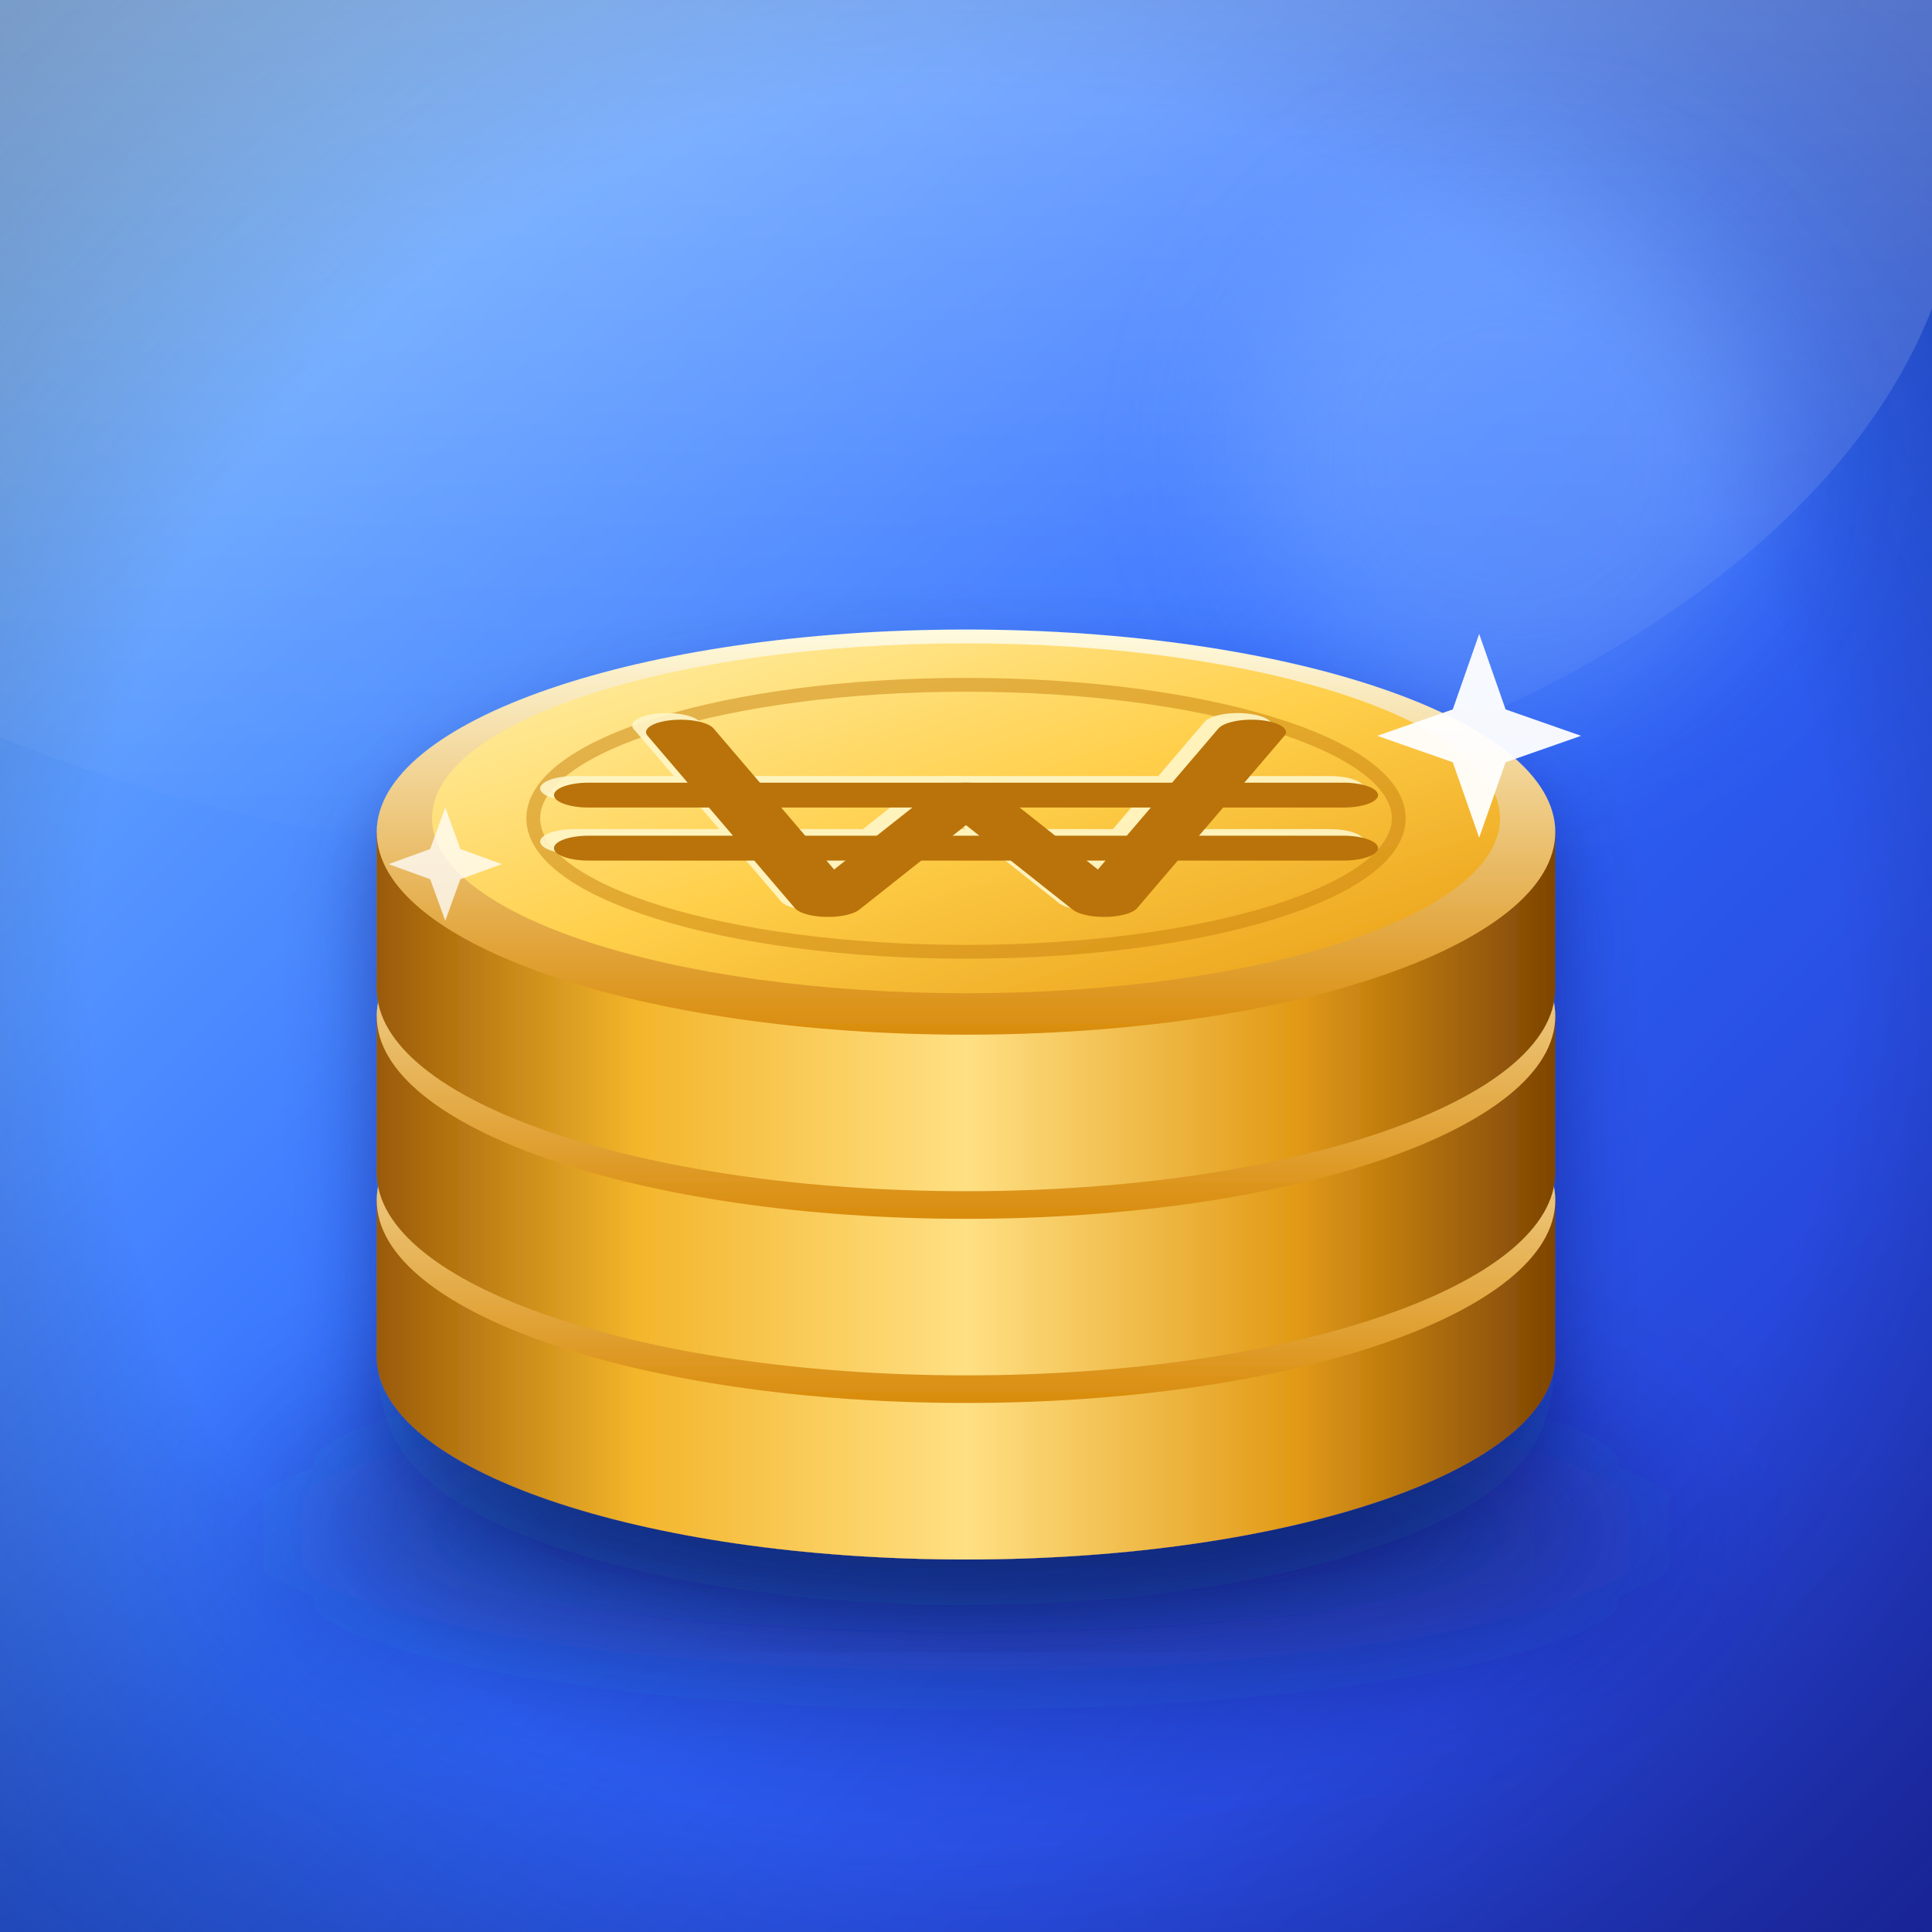
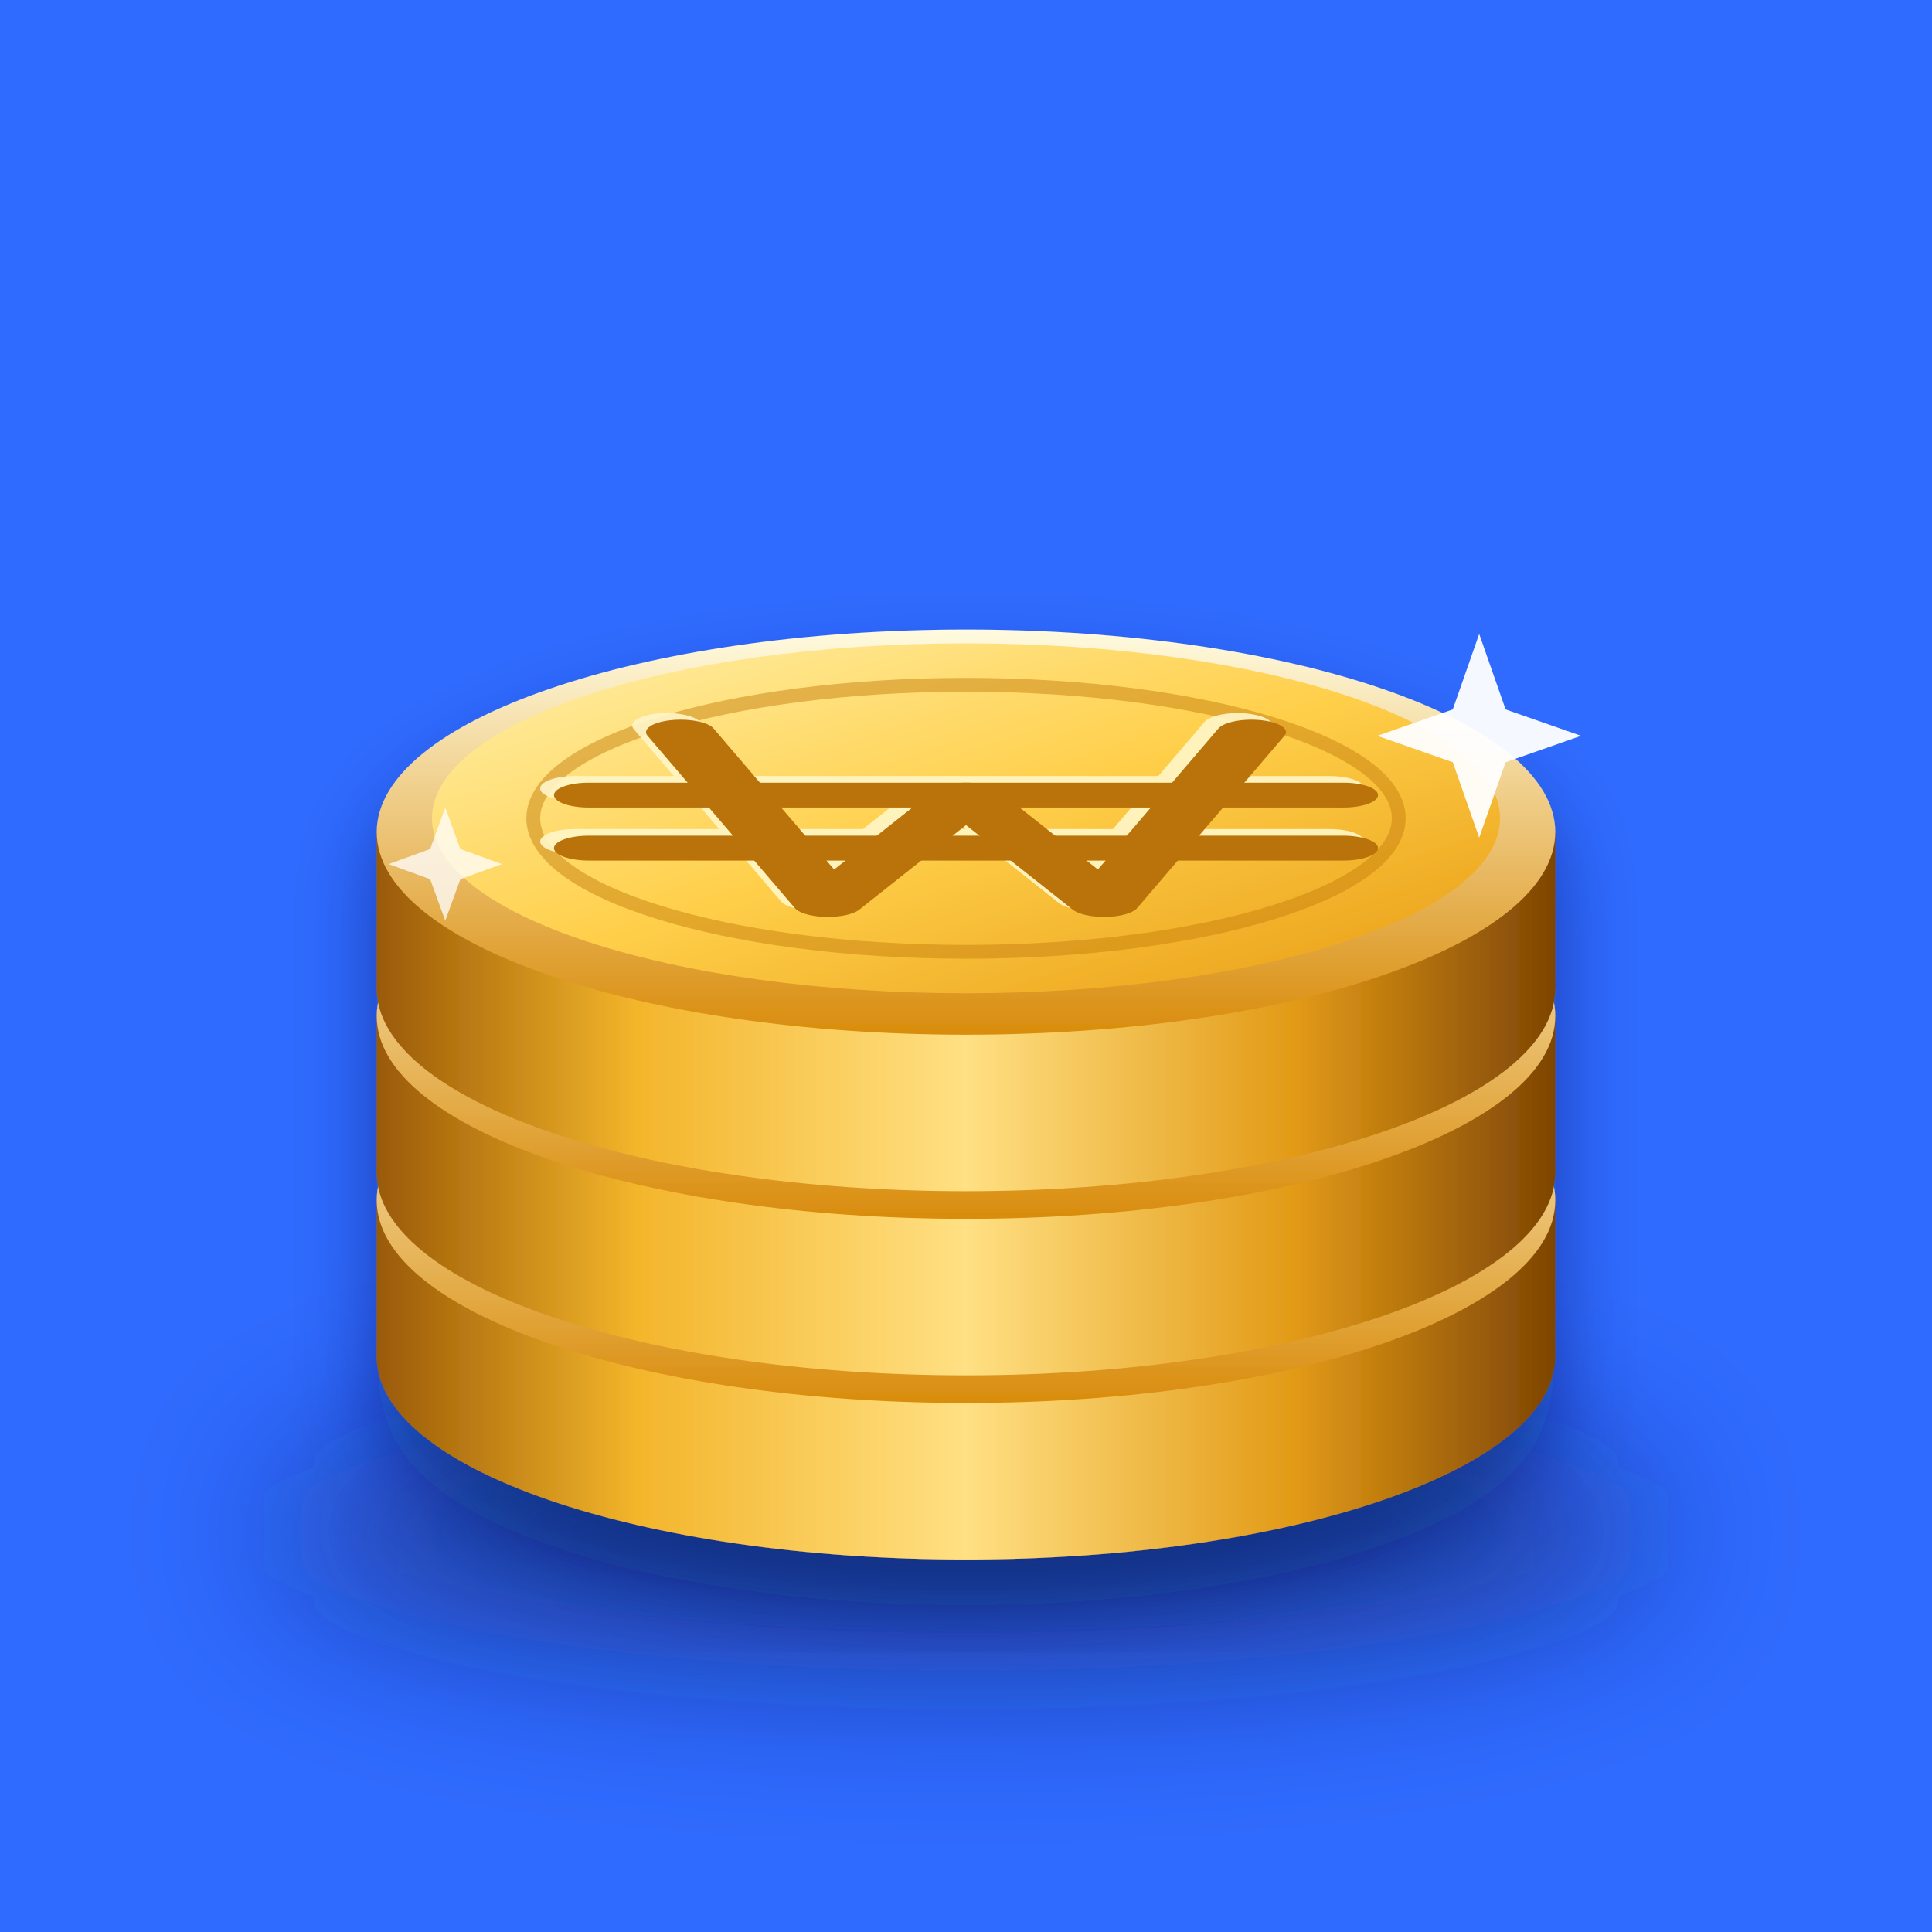
<svg xmlns="http://www.w3.org/2000/svg" viewBox="0 0 512 512" width="512" height="512">
  <defs>
    <linearGradient id="bg" x1="0" y1="0" x2="1" y2="1">
      <stop offset="0" stop-color="#7cc0ff" />
      <stop offset=".5" stop-color="#2f6bff" />
      <stop offset="1" stop-color="#2230c4" />
    </linearGradient>
    <radialGradient id="vig" cx=".5" cy=".5" r=".75">
      <stop offset=".6" stop-color="#000" stop-opacity="0" />
      <stop offset="1" stop-color="#0a1252" stop-opacity=".45" />
    </radialGradient>
    <linearGradient id="gloss" x1="0" y1="0" x2="0" y2="1">
      <stop offset="0" stop-color="#fff" stop-opacity=".55" />
      <stop offset="1" stop-color="#fff" stop-opacity="0" />
    </linearGradient>
    <linearGradient id="side" x1="0" y1="0" x2="1" y2="0">
      <stop offset="0" stop-color="#9a5a06" />
      <stop offset=".22" stop-color="#f3b52b" />
      <stop offset=".5" stop-color="#ffe083" />
      <stop offset=".78" stop-color="#e29a16" />
      <stop offset="1" stop-color="#7e4504" />
    </linearGradient>
    <linearGradient id="face" x1="0" y1="0" x2="1" y2="1">
      <stop offset="0" stop-color="#fff2b0" />
      <stop offset=".5" stop-color="#ffcf4a" />
      <stop offset="1" stop-color="#e79a12" />
    </linearGradient>
    <linearGradient id="rim" x1="0" y1="0" x2="0" y2="1">
      <stop offset="0" stop-color="#fffbe0" />
      <stop offset="1" stop-color="#d98c0c" />
    </linearGradient>
    <filter id="blur18" x="-50%" y="-100%" width="200%" height="300%">
      <feGaussianBlur stdDeviation="18" />
    </filter>
    <filter id="blur4">
      <feGaussianBlur stdDeviation="4" />
    </filter>
    <filter id="sh">
      <feDropShadow dx="0" dy="10" stdDeviation="9" flood-color="#0a1252" flood-opacity=".45" />
    </filter>
    <g id="coin">
      <rect x="-128" y="0" width="256" height="34" fill="url(#side)" />
      <ellipse cx="0" cy="34" rx="128" ry="44" fill="url(#side)" />
      <ellipse cx="0" cy="0" rx="128" ry="44" fill="url(#rim)" />
      <ellipse cx="0" cy="-3" rx="116" ry="38" fill="url(#face)" />
      <ellipse cx="0" cy="-3" rx="94" ry="29" fill="none" stroke="#c98310" stroke-opacity=".5" stroke-width="3" />
    </g>
  </defs>
-   <rect width="512" height="512" fill="url(#bg)" />
-   <rect width="512" height="512" fill="url(#vig)" />
-   <ellipse cx="190" cy="40" rx="330" ry="190" fill="url(#gloss)" opacity=".7" />
-   <circle cx="400" cy="120" r="70" fill="#9fd0ff" opacity=".28" filter="url(#blur18)" />
+   <rect width="512" height="512" fill="#2f6bff" />
  <g transform="translate(256 262) scale(1.22) translate(-256 -300)">
    <ellipse cx="256" cy="418" rx="150" ry="30" fill="#0a1252" opacity=".55" filter="url(#blur18)" />
    <g filter="url(#sh)">
      <use href="#coin" transform="translate(256 346)" />
      <use href="#coin" transform="translate(256 306)" />
      <use href="#coin" transform="translate(256 266)" />
    </g>
    <g transform="translate(256 263) scale(1 .36)" stroke-linecap="round" stroke-linejoin="round" fill="none">
      <g stroke="#fff6c8" stroke-width="15" transform="translate(-3 -4)" opacity=".9">
        <path d="M-62 -52 L-30 52 L0 -14 L30 52 L62 -52" />
        <path d="M-82 -14 H82 M-82 18 H82" />
      </g>
      <g stroke="#b9730a" stroke-width="15">
        <path d="M-62 -52 L-30 52 L0 -14 L30 52 L62 -52" />
        <path d="M-82 -14 H82 M-82 18 H82" />
      </g>
    </g>
  </g>
  <g fill="#fff" opacity=".95">
    <path d="M392 168 l7 20 20 7 -20 7 -7 20 -7 -20 -20 -7 20 -7z" />
    <path d="M118 214 l4 11 11 4 -11 4 -4 11 -4 -11 -11 -4 11 -4z" opacity=".8" />
  </g>
  <rect width="512" height="512" fill="none" />
</svg>
